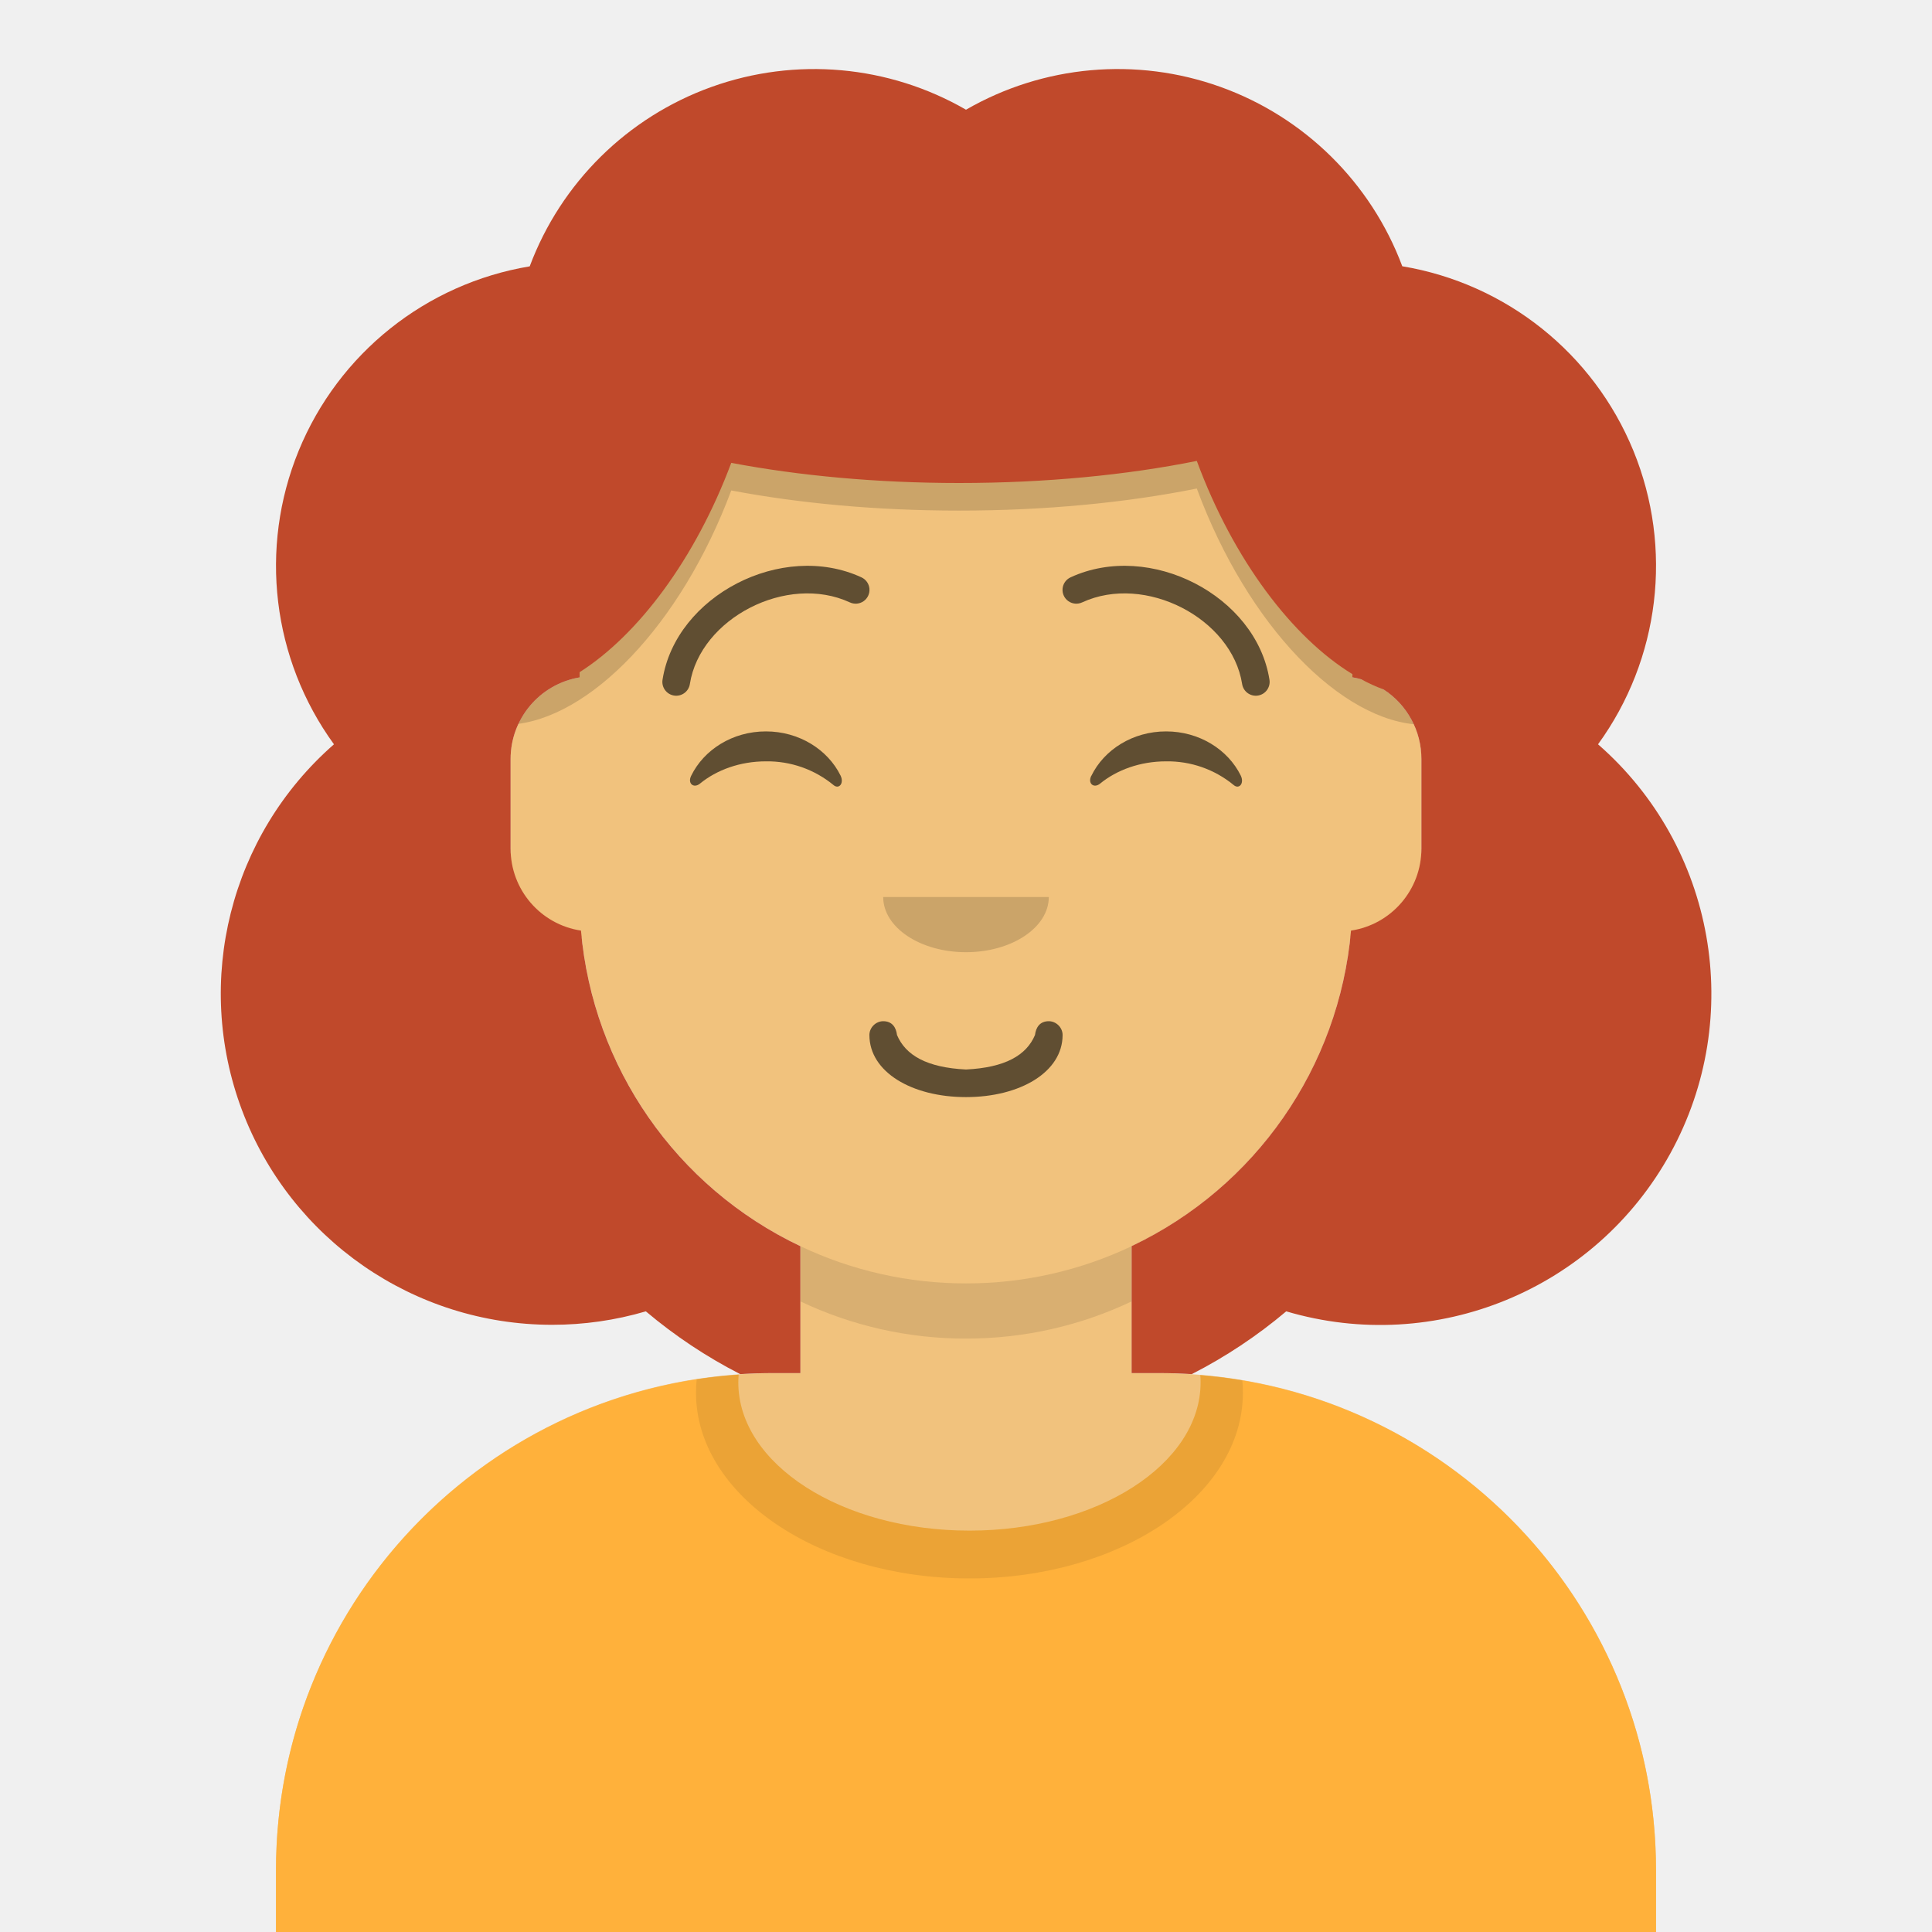
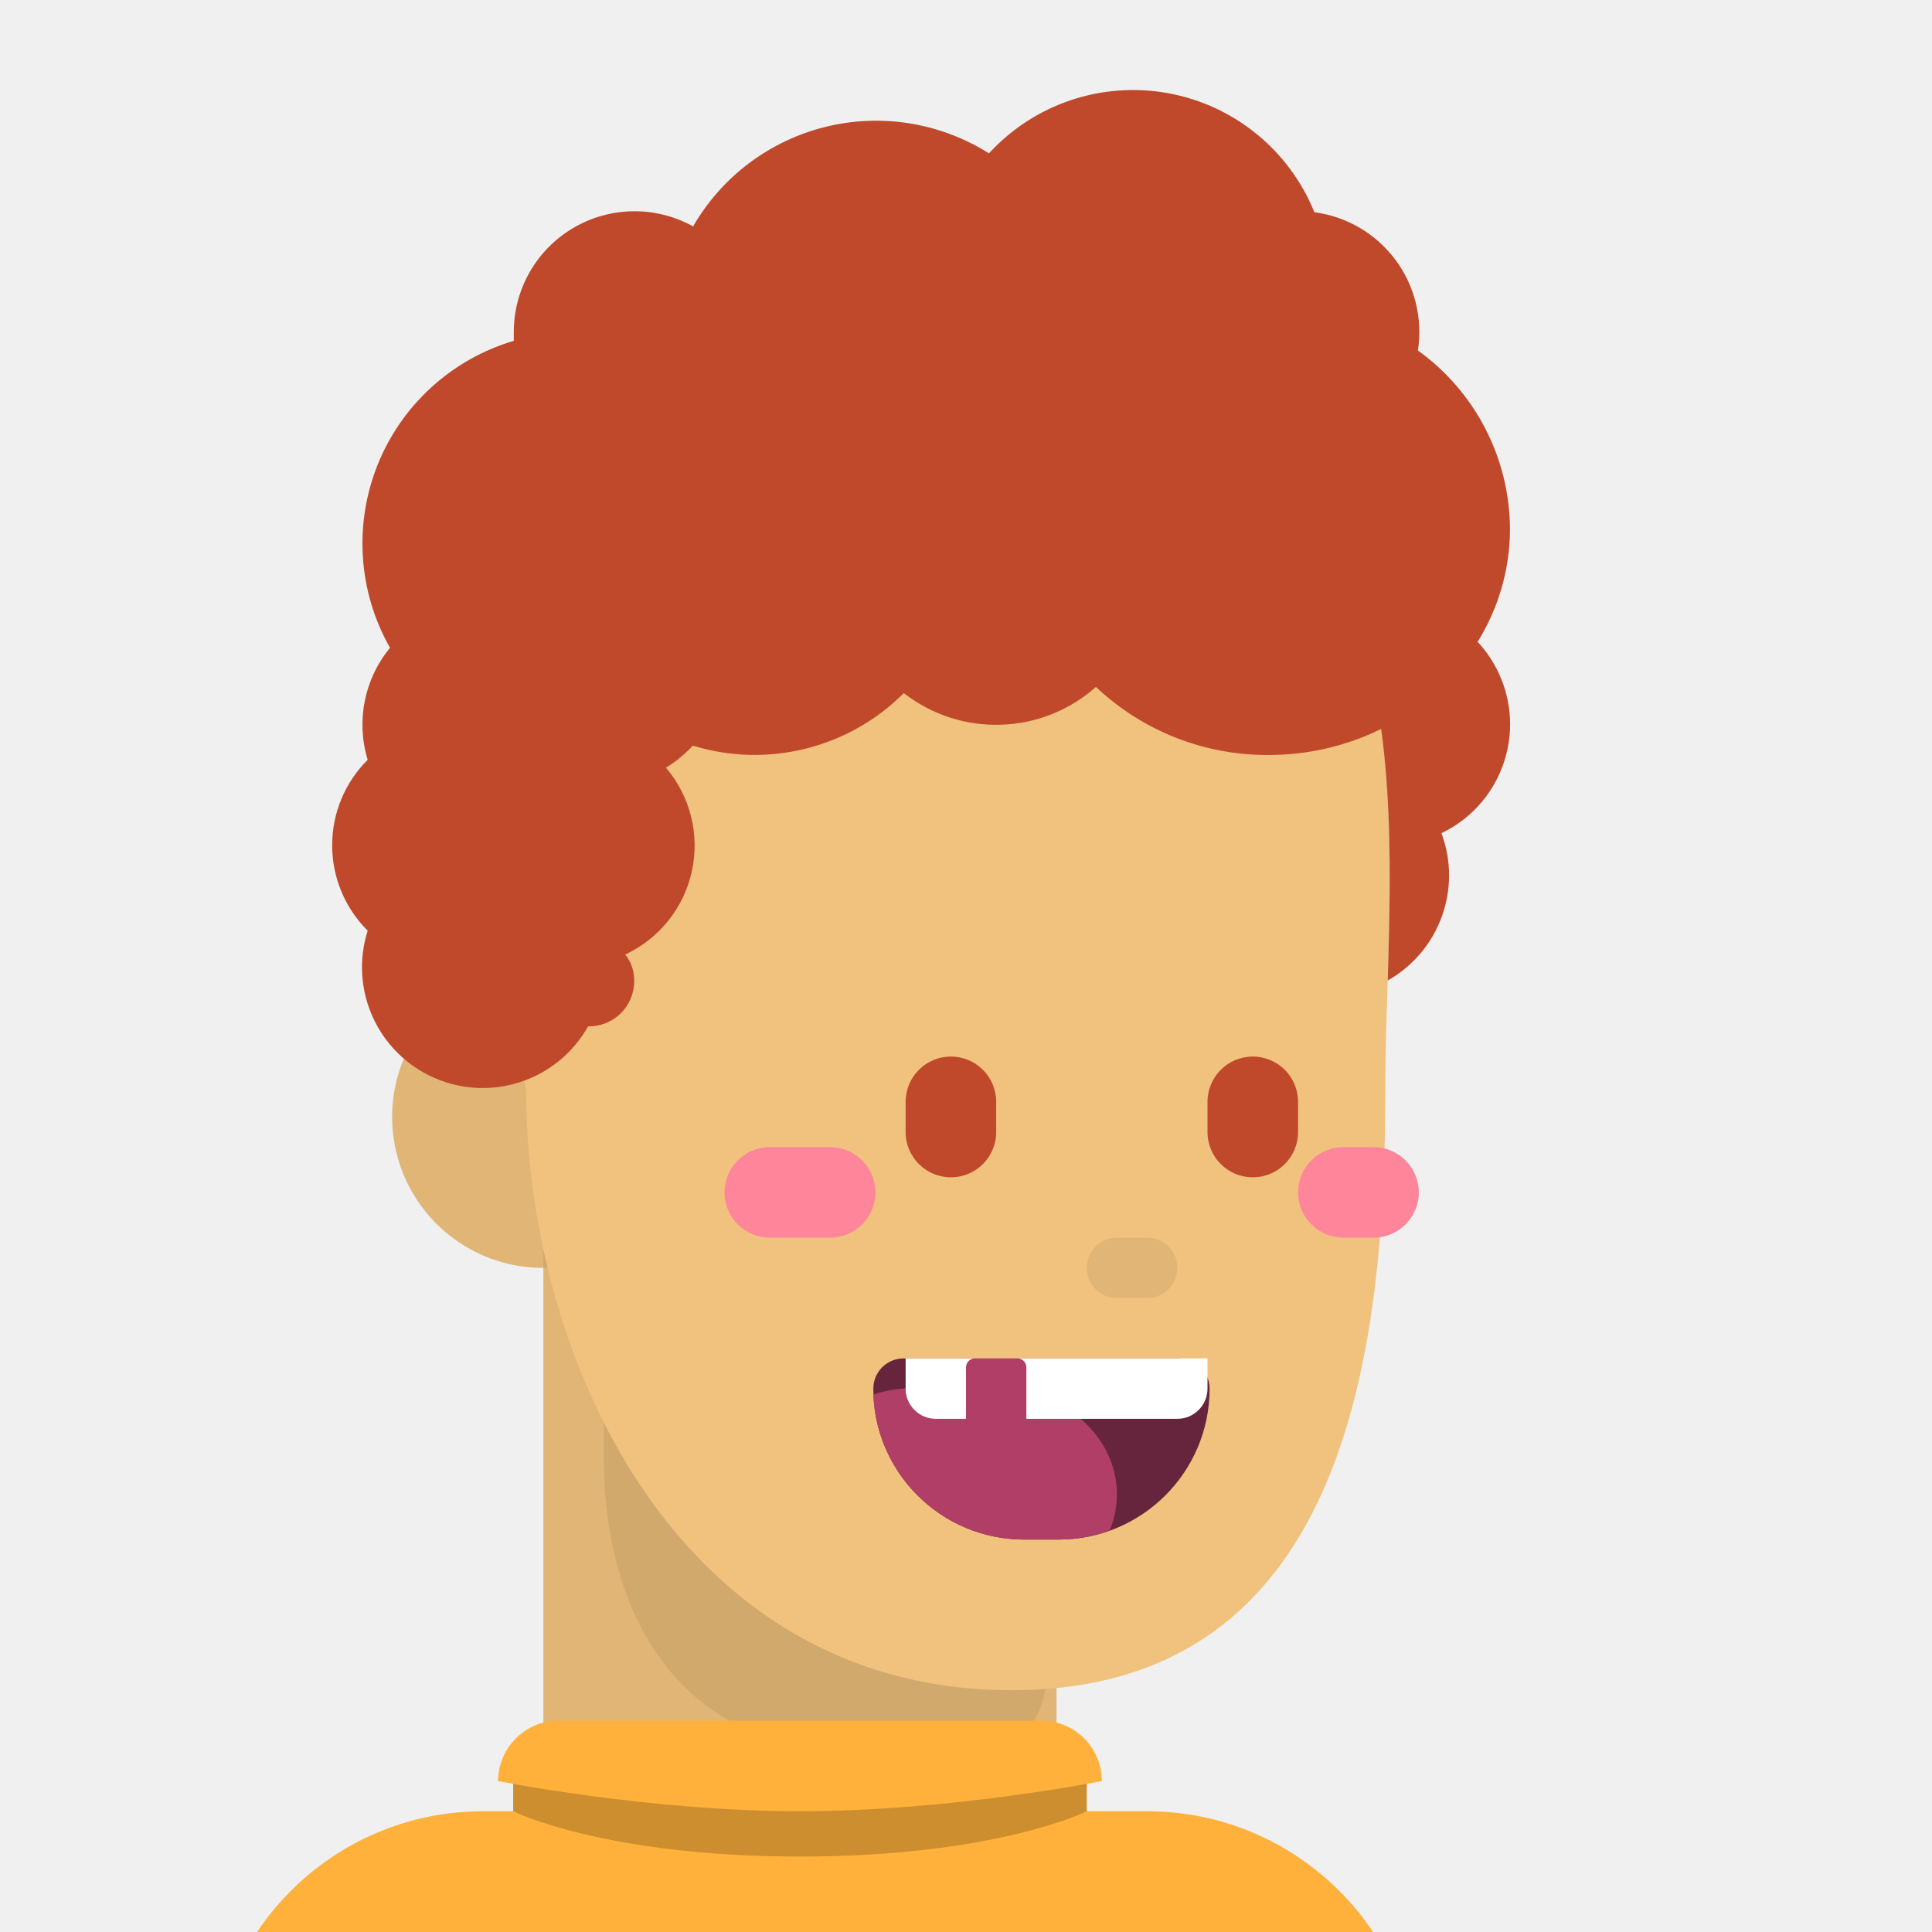
- <svg xmlns="http://www.w3.org/2000/svg" viewBox="0 0 280 280" fill="none" shape-rendering="auto">
+ <svg xmlns="http://www.w3.org/2000/svg" viewBox="0 0 64 64" fill="none" shape-rendering="auto">
  <mask id="viewboxMask">
-     <rect width="280" height="280" rx="0" ry="0" x="0" y="0" fill="#fff" />
+     <rect width="64" height="64" rx="0" ry="0" x="0" y="0" fill="#fff" />
  </mask>
  <g mask="url(#viewboxMask)">
-     <g transform="translate(8)">
-       <path d="M132 36a56 56 0 0 0-56 56v6.17A12 12 0 0 0 66 110v14a12 12 0 0 0 10.3 11.88 56.04 56.04 0 0 0 31.7 44.73v18.4h-4a72 72 0 0 0-72 72v9h200v-9a72 72 0 0 0-72-72h-4v-18.39a56.04 56.04 0 0 0 31.7-44.73A12 12 0 0 0 198 124v-14a12 12 0 0 0-10-11.83V92a56 56 0 0 0-56-56Z" fill="#f1c27d" />
-       <path d="M108 180.61v8a55.79 55.79 0 0 0 24 5.39c8.59 0 16.73-1.93 24-5.39v-8a55.79 55.79 0 0 1-24 5.39 55.79 55.79 0 0 1-24-5.39Z" fill="#000" fill-opacity=".1" />
-       <g transform="translate(0 170)">
-         <path d="M132.5 51.83c18.5 0 33.5-9.62 33.5-21.48 0-.36-.01-.7-.04-1.06A72 72 0 0 1 232 101.04V110H32v-8.95a72 72 0 0 1 67.05-71.83c-.03.37-.05.75-.05 1.13 0 11.86 15 21.48 33.5 21.48Z" fill="#ffb13b" />
-         <path d="M132.5 58.76c21.89 0 39.63-12.05 39.63-26.91 0-.6-.02-1.2-.08-1.8-2-.33-4.03-.59-6.1-.76.04.35.05.7.05 1.06 0 11.86-15 21.48-33.5 21.48S99 42.2 99 30.35c0-.38.02-.76.05-1.13-2.06.14-4.08.36-6.08.67-.07.65-.1 1.3-.1 1.96 0 14.86 17.74 26.91 39.63 26.91Z" fill="#000" fill-opacity=".08" />
+     <path d="M45.89 36.1c0 8.5-1.26 18.86-10.89 19.82v9.95S31.36 68 26.5 68c-4.86 0-8.5-3.48-8.5-3.48V42a5 5 0 0 1-1.3-9.83C15.36 22.64 17.5 13 32 13c14.59 0 14.24 11.08 13.96 19.81-.04 1.15-.07 2.25-.07 3.29Z" fill="#f1c27d" />
+     <path d="M35 55.92c-.48.05-.98.07-1.5.07-8.88 0-13.9-7.15-15.5-14.6v23.13S21.64 68 26.5 68c4.86 0 8.5-2.13 8.5-2.13v-9.95Z" fill="#000" fill-opacity=".07" />
+     <path d="M34.63 55.95c-.37.03-.74.04-1.13.04-6.53 0-10.97-3.86-13.5-8.87V48.24c0 5.38 2.61 9.75 8.28 9.75h1.35c3.34.03 4.59.04 5-2.04ZM16.7 32.17A5 5 0 0 0 18.14 42c-.48-1.98-.71-3.99-.71-5.9a46.7 46.7 0 0 1-.73-3.93Z" fill="#000" fill-opacity=".07" />
+     <rect x="36" y="41" width="3" height="2" rx="1" fill="#000" fill-opacity=".07" />
+     <rect x="7" y="60" width="40" height="23" rx="9" fill="#ffb13b" />
+     <path d="M17 58h19v3s-5 1-9.5 1-9.5-1-9.5-1v-3Z" fill="#ffb13b" />
+     <path d="M17 58h19v2s-3 1.5-9.5 1.5S17 60 17 60v-2Z" fill="#000" fill-opacity=".2" />
+     <path d="M16.5 59c0-1.1.9-2 2-2h16a2 2 0 0 1 2 2s-5 1-10 1-10-1-10-1Z" fill="#ffb13b" />
+     <g fill="#c0492b">
+       <path d="M45.97 32.48a4 4 0 0 0 1.78-4.88 4 4 0 0 0-2.97-7.41c1.42 3.67 1.31 8.22 1.19 12.3Z" />
+       <path d="M36.3 22.76a4.98 4.98 0 0 1-6.36.2 6.98 6.98 0 0 1-6.99 1.74c-.26.28-.56.53-.89.73a3.98 3.98 0 0 1-1.35 6.19c.2.24.3.55.3.88a1.5 1.5 0 0 1-1.53 1.5 4 4 0 0 1-7.3-3.17 3.99 3.99 0 0 1 0-5.66 4 4 0 0 1 .74-3.71 7 7 0 0 1 4.1-10.17V11a4 4 0 0 1 5.94-3.5 7 7 0 0 1 9.8-2.42 6.48 6.48 0 0 1 10.78 1.95 4 4 0 0 1 3.43 4.58 7.33 7.33 0 0 1 3.05 5.9c0 4.14-3.58 7.5-8 7.5a8.25 8.25 0 0 1-5.7-2.24Z" />
+     </g>
+     <g transform="translate(1)">
+       <path d="M27.93 46a1 1 0 0 1 1-1h9.14a1 1 0 0 1 1 1 5 5 0 0 1-5 5h-1.14a5 5 0 0 1-5-5Z" fill="#66253C" />
+       <path d="M35.76 50.7a5 5 0 0 1-1.69.3h-1.14a5 5 0 0 1-5-4.8c.77-.29 1.9-.25 3.02-.22L32 46c2.21 0 4 1.57 4 3.5 0 .42-.09.83-.24 1.2Z" fill="#B03E67" />
+       <path d="M29 45h10v1a1 1 0 0 1-1 1h-8a1 1 0 0 1-1-1v-1Z" fill="#fff" />
+       <path d="M31 45.3c0-.17.13-.3.3-.3h1.4c.17 0 .3.13.3.3v2.4a.3.3 0 0 1-.3.3h-1.4a.3.3 0 0 1-.3-.3v-2.4Z" fill="#B03E67" />
+     </g>
+     <g transform="translate(0 -1)">
+       <g fill="#c0492b">
+         <rect x="30" y="36" width="3" height="4" rx="1.5" />
+         <rect x="40" y="36" width="3" height="4" rx="1.5" />
      </g>
-       <g transform="translate(78 134)">
-         <path d="M40 16c0 5.37 6.16 9 14 9s14-3.63 14-9c0-1.1-.95-2-2-2-1.3 0-1.87.9-2 2-1.24 2.94-4.32 4.72-10 5-5.68-.28-8.76-2.06-10-5-.13-1.1-.7-2-2-2-1.05 0-2 .9-2 2Z" fill="#000" fill-opacity=".6" />
+       <g fill="#FF859B">
+         <rect x="24" y="39" width="5" height="3" rx="1.5" />
+         <rect x="43" y="39" width="4" height="3" rx="1.5" />
      </g>
-       <g transform="translate(104 122)">
-         <path fill-rule="evenodd" clip-rule="evenodd" d="M16 8c0 4.42 5.37 8 12 8s12-3.58 12-8" fill="#000" fill-opacity=".16" />
-       </g>
-       <g transform="translate(76 90)">
-         <path d="M16.16 22.45c1.85-3.8 6-6.45 10.84-6.45 4.81 0 8.96 2.63 10.82 6.4.55 1.13-.24 2.05-1.03 1.37a15.05 15.05 0 0 0-9.8-3.43c-3.73 0-7.12 1.24-9.55 3.23-.9.73-1.82-.01-1.28-1.12ZM74.16 22.45c1.85-3.8 6-6.45 10.84-6.45 4.81 0 8.96 2.63 10.82 6.4.55 1.13-.24 2.05-1.03 1.37a15.05 15.05 0 0 0-9.8-3.43c-3.74 0-7.13 1.24-9.56 3.23-.9.73-1.82-.01-1.28-1.12Z" fill-rule="evenodd" clip-rule="evenodd" fill="#000" fill-opacity=".6" />
-       </g>
-       <g transform="translate(76 82)">
-         <path d="M15.98 17.13C17.48 7.6 30.06 1.1 39.16 5.3a2 2 0 1 0 1.68-3.63c-11.5-5.3-26.9 2.66-28.82 14.84a2 2 0 0 0 3.96.63ZM96.02 17.13C94.52 7.6 81.94 1.1 72.84 5.3a2 2 0 1 1-1.68-3.63c11.5-5.3 26.9 2.66 28.82 14.84a2 2 0 0 1-3.96.63Z" fill="#000" fill-opacity=".6" />
-       </g>
-       <g transform="translate(-1)">
-         <path d="M67 105.02c11.38-.72 24.68-14.4 31.98-33.94C108.78 72.94 120.04 74 132 74c12.55 0 24.31-1.16 34.45-3.2 7.38 19.96 21.01 33.87 32.55 34.24V88a66 66 0 0 0-38-59.78A183.64 183.64 0 0 0 132 26c-9.2 0-17.99.63-26.02 1.76A66.01 66.01 0 0 0 67 88v17.02Z" fill="#000" fill-opacity=".16" />
-         <path d="M73 192a48 48 0 0 0 13.6-1.95 72.08 72.08 0 0 0 13.68 9.1c1.56-.1 3.13-.15 4.72-.15h4v-18.39a56.03 56.03 0 0 1-31.8-45.74A12 12 0 0 1 67 123v-13a12 12 0 0 1 10-11.83v-.75c8.46-5.38 16.75-16.36 21.98-30.34C108.78 68.94 120.04 70 132 70c12.55 0 24.31-1.16 34.45-3.2C171.76 81.17 180.32 92.4 189 97.7v.46c.44.07.87.17 1.29.29a24.4 24.4 0 0 0 3.23 1.47A11.99 11.99 0 0 1 199 110v13a12 12 0 0 1-10.2 11.87A56.03 56.03 0 0 1 157 180.6V199h4c1.59 0 3.16.05 4.72.15a72.08 72.08 0 0 0 13.69-9.1 48 48 0 0 0 45.19-82.18 44.01 44.01 0 0 0-28.37-69.28A44.02 44.02 0 0 0 133 15.9a44.02 44.02 0 0 0-63.23 22.7 44.01 44.01 0 0 0-28.37 69.27A48 48 0 0 0 73 192Z" fill="#c0492b" />
-       </g>
-       <g transform="translate(49 72)" />
-       <g transform="translate(62 42)" />
    </g>
  </g>
</svg>
